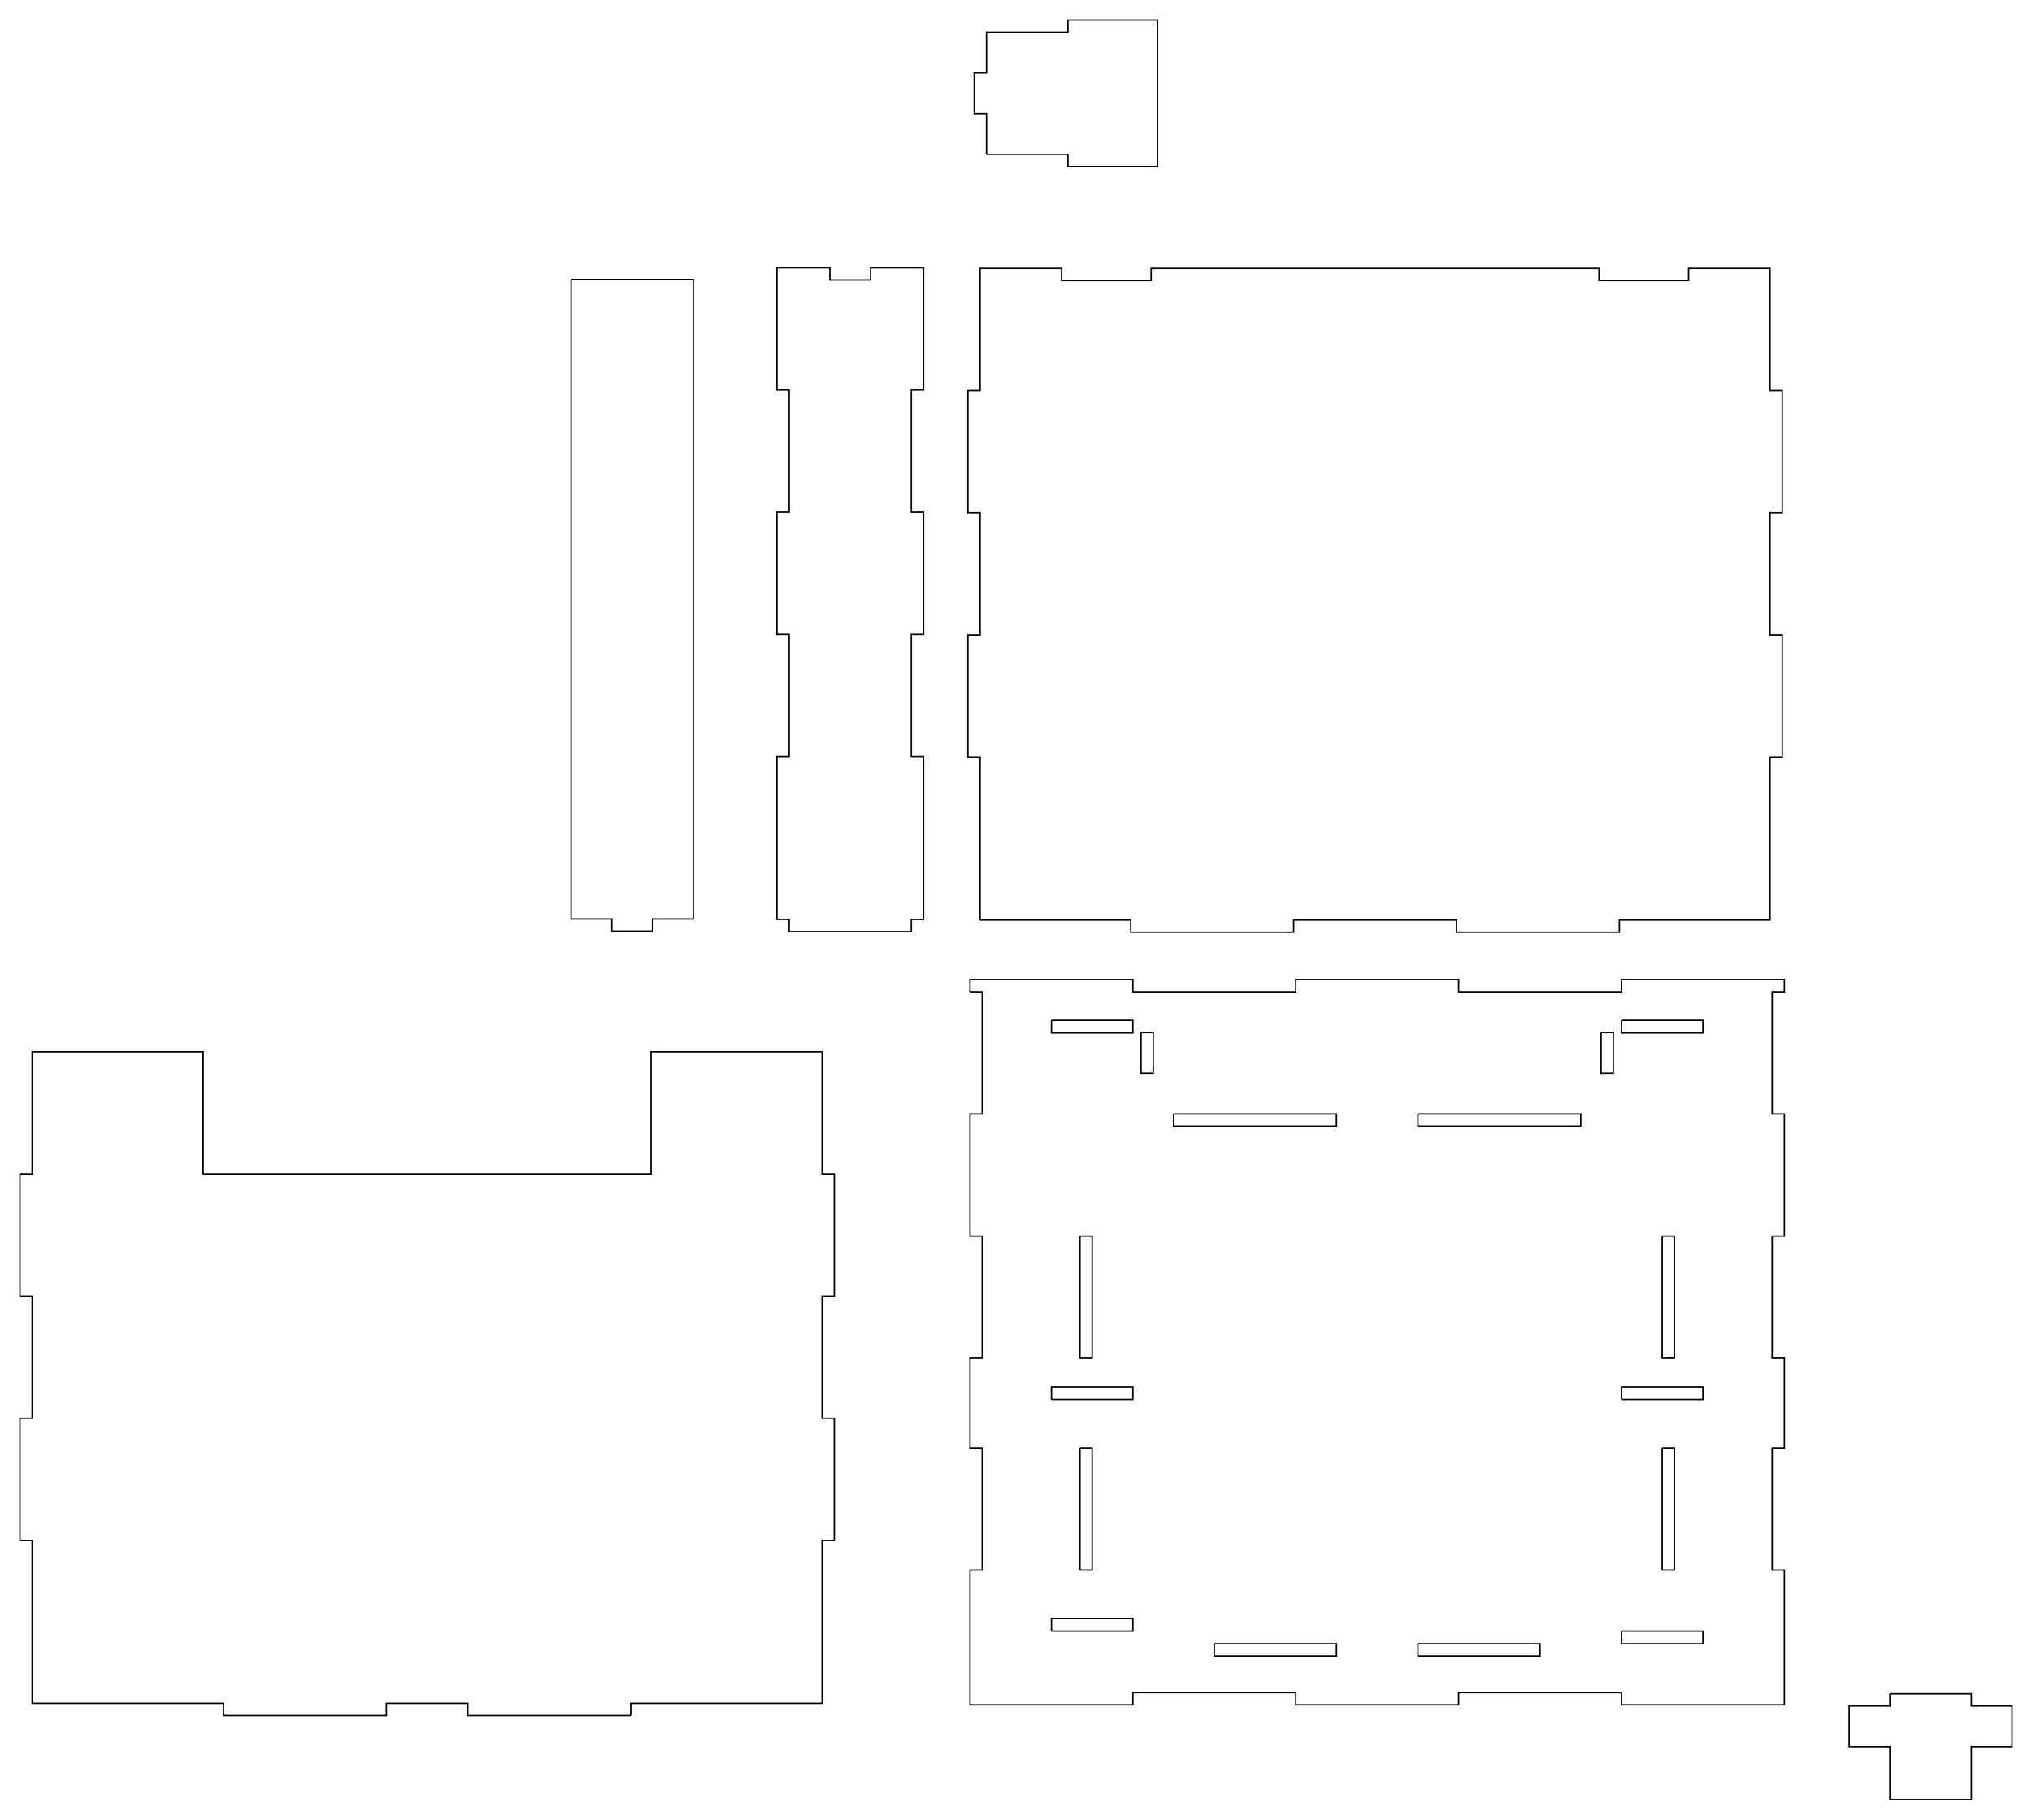
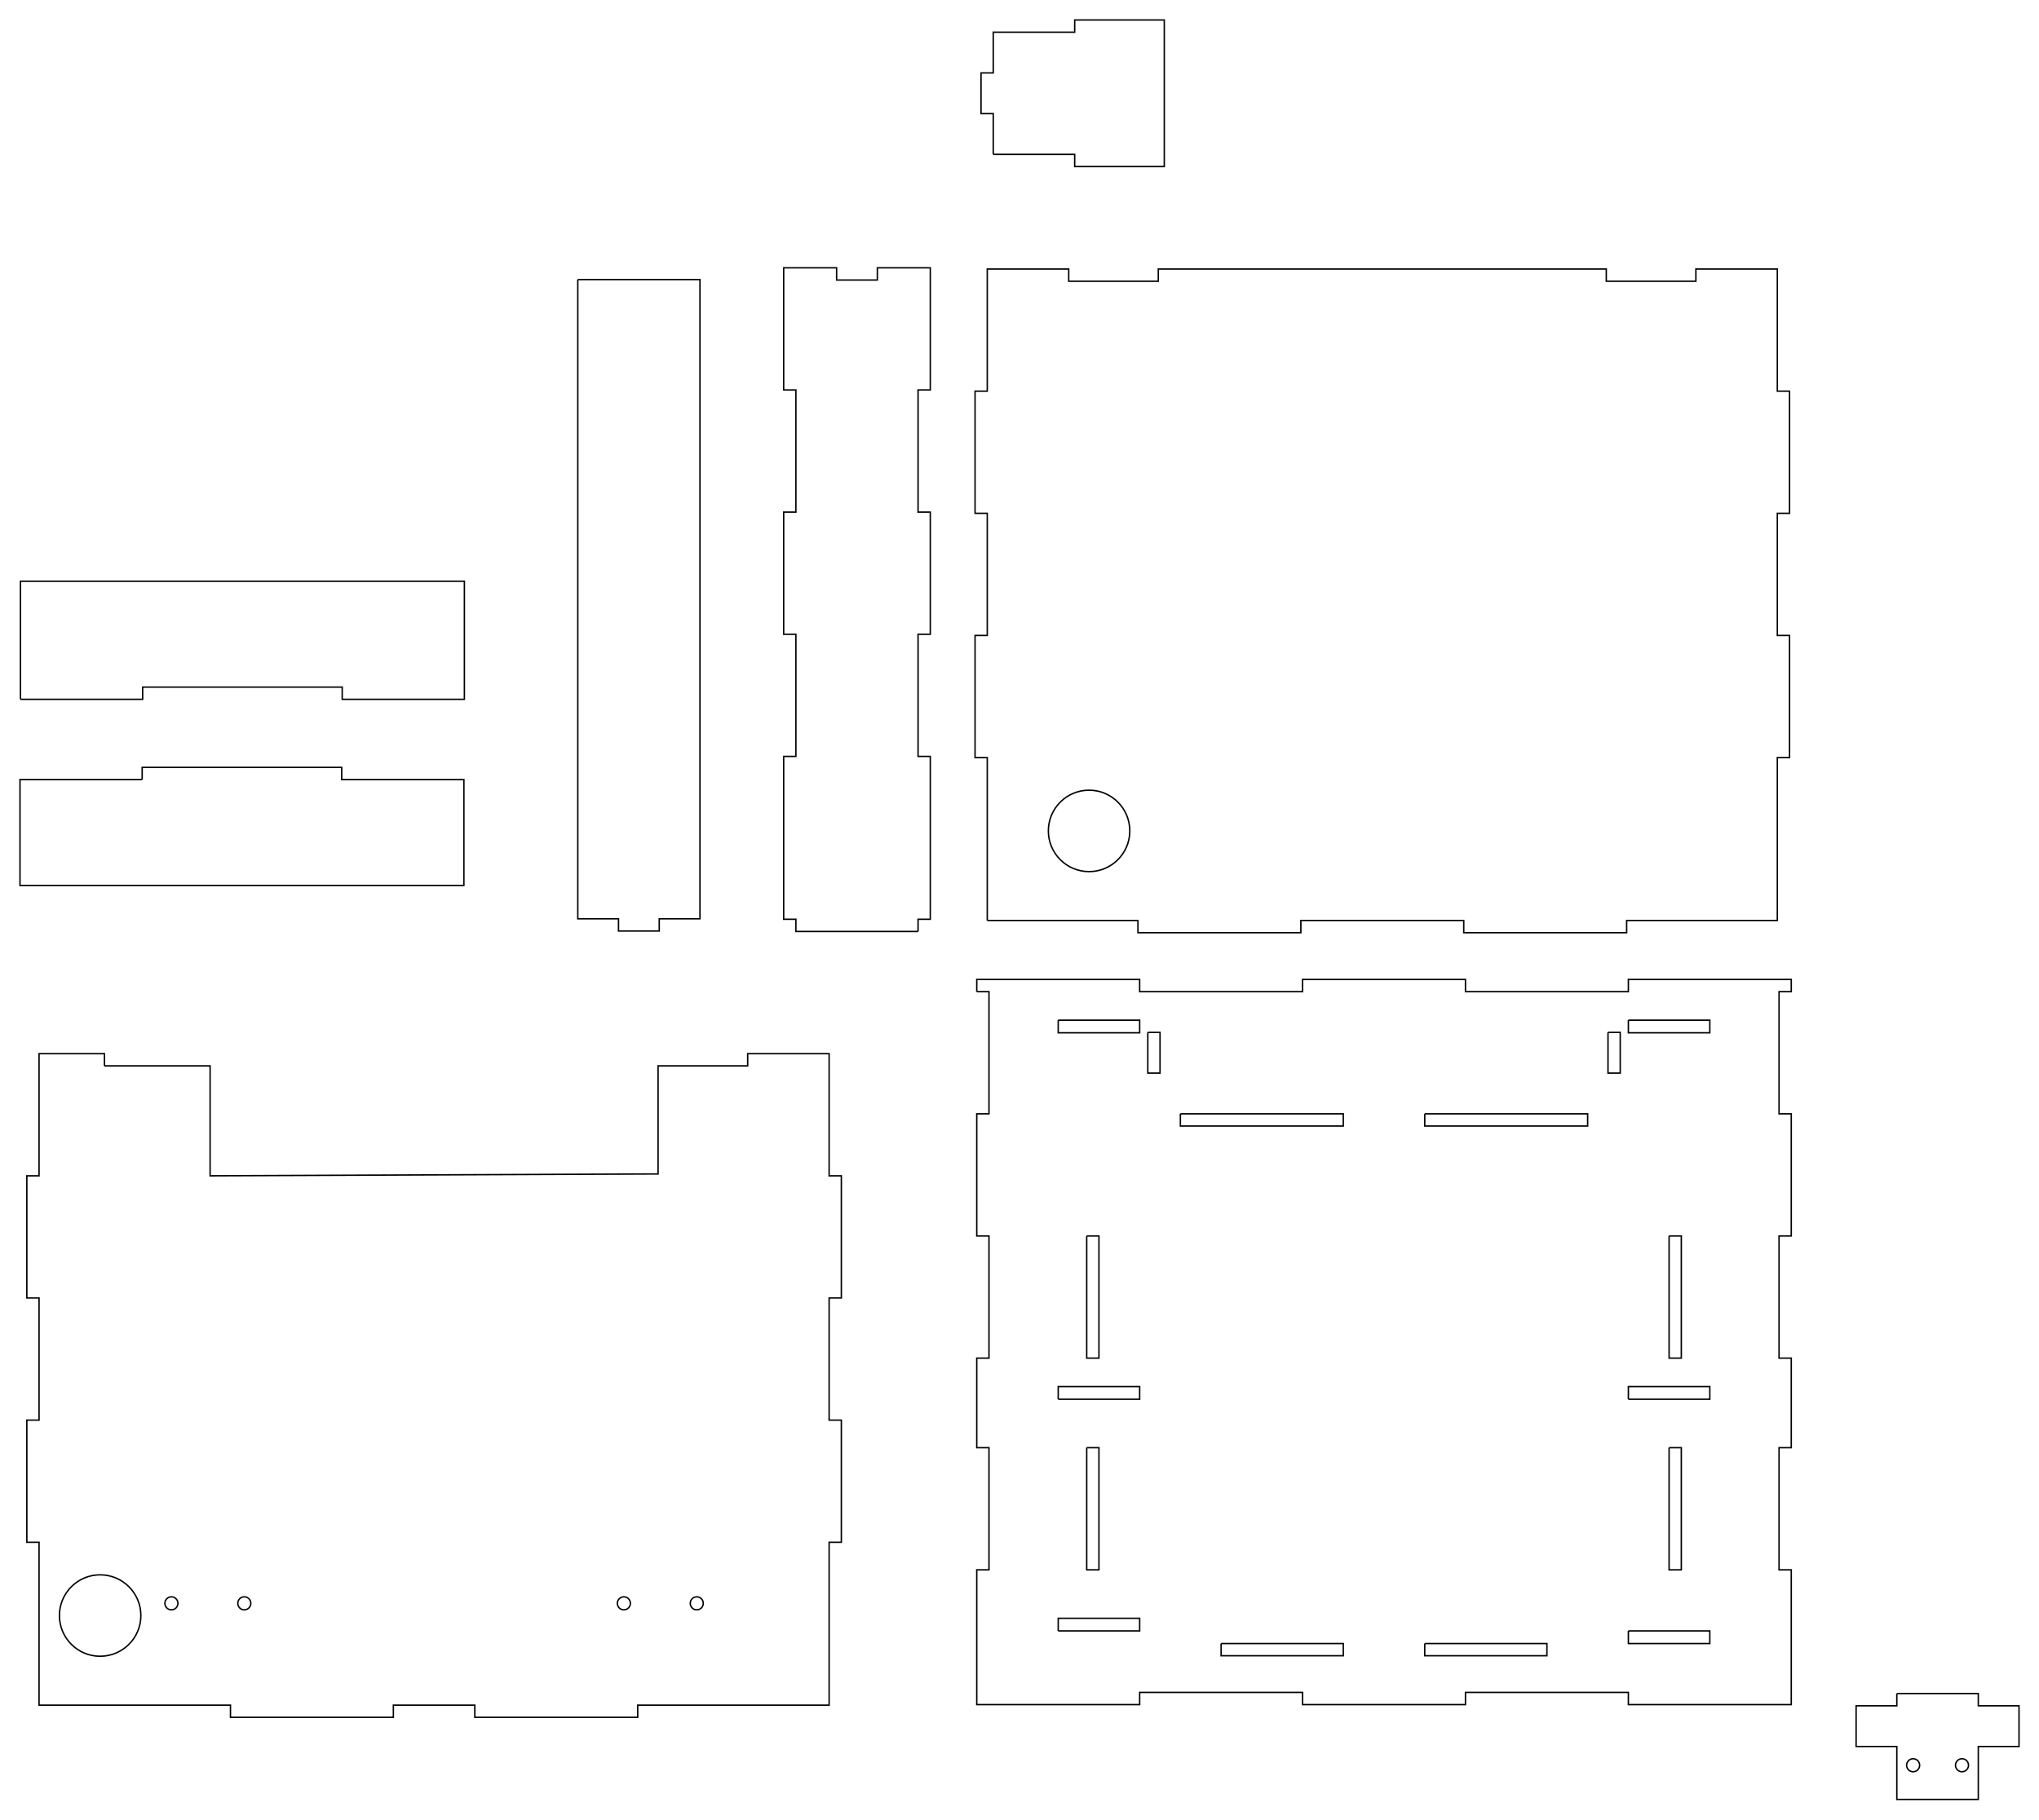
- <svg xmlns="http://www.w3.org/2000/svg" width="499.033mm" height="446.827mm" viewBox="0 0 499.033 446.827" version="1.1">
-   <g id="Sketch" transform="translate(497.9872,448.7937) scale(1,-1)">
-     <path id="Sketch_w0000" d="M -33.846 32.859 L -13.846 32.859 L -13.846 29.859 L -3.846 29.859 L -3.846 19.859 L -13.846 19.859 L -13.846 6.859 L -33.846 6.859 L -33.846 19.859 L -43.846 19.859 L -43.846 29.859 L -33.846 29.859 L -33.846 32.859 " stroke="#000000" stroke-width="0.35 px" style="stroke-width:0.35;stroke-miterlimit:4;stroke-dasharray:none;fill:none;fill-rule: evenodd " />
+ <svg xmlns="http://www.w3.org/2000/svg" width="500.674mm" height="446.86mm" viewBox="0 0 500.674 446.86" version="1.1">
+   <g id="Sketch" transform="translate(499.6108,448.8098) scale(1,-1)">
+     <path id="Sketch_w0000" d="M -33.845 32.859 L -13.845 32.859 L -13.845 29.859 L -3.845 29.859 L -3.845 19.859 L -13.845 19.859 L -13.845 6.859 L -33.845 6.859 L -33.845 19.859 L -43.845 19.859 L -43.845 29.859 L -33.845 29.859 L -33.845 32.859 " stroke="#000000" stroke-width="0.35 px" style="stroke-width:0.35;stroke-miterlimit:4;stroke-dasharray:none;fill:none;fill-rule: evenodd " />
    <path id="Sketch_w0001" d="M -259.768 205.25 L -259.768 208.25 L -219.768 208.25 L -219.768 205.25 L -179.768 205.25 L -179.768 208.25 L -139.768 208.25 L -139.768 205.25 L -99.768 205.25 L -99.768 208.25 L -59.768 208.25 L -59.768 205.25 L -62.768 205.25 L -62.768 175.25 L -59.768 175.25 L -59.768 145.25 L -62.768 145.25 L -62.768 115.25 L -59.768 115.25 L -59.768 93.25 L -62.768 93.25 L -62.768 63.25 L -59.768 63.25 L -59.768 30.15 L -99.768 30.15 L -99.768 33.15 L -139.768 33.15 L -139.768 30.15 L -179.768 30.15 L -179.768 33.15 L -219.768 33.15 L -219.768 30.15 L -259.768 30.15 L -259.768 63.25 L -256.768 63.25 L -256.768 93.25 L -259.768 93.25 L -259.768 115.25 L -256.768 115.25 L -256.768 145.25 L -259.768 145.25 L -259.768 175.25 L -256.768 175.25 L -256.768 205.25 L -259.768 205.25 " stroke="#000000" stroke-width="0.35 px" style="stroke-width:0.35;stroke-miterlimit:4;stroke-dasharray:none;fill:none;fill-rule: evenodd " />
    <path id="Sketch_w0002" d="M -239.768 198.25 L -219.768 198.25 L -219.768 195.15 L -239.768 195.15 L -239.768 198.25 " stroke="#000000" stroke-width="0.35 px" style="stroke-width:0.35;stroke-miterlimit:4;stroke-dasharray:none;fill:none;fill-rule: evenodd " />
    <path id="Sketch_w0003" d="M -99.768 198.25 L -99.768 195.15 L -79.768 195.15 L -79.768 198.25 L -99.768 198.25 " stroke="#000000" stroke-width="0.35 px" style="stroke-width:0.35;stroke-miterlimit:4;stroke-dasharray:none;fill:none;fill-rule: evenodd " />
    <path id="Sketch_w0004" d="M -239.768 48.25 L -219.768 48.25 L -219.768 51.35 L -239.768 51.35 L -239.768 48.25 " stroke="#000000" stroke-width="0.35 px" style="stroke-width:0.35;stroke-miterlimit:4;stroke-dasharray:none;fill:none;fill-rule: evenodd " />
    <path id="Sketch_w0005" d="M -99.768 48.25 L -79.768 48.25 L -79.768 45.15 L -99.768 45.15 L -99.768 48.25 " stroke="#000000" stroke-width="0.35 px" style="stroke-width:0.35;stroke-miterlimit:4;stroke-dasharray:none;fill:none;fill-rule: evenodd " />
    <path id="Sketch_w0006" d="M -239.768 105.15 L -219.768 105.15 L -219.768 108.25 L -239.768 108.25 L -239.768 105.15 " stroke="#000000" stroke-width="0.35 px" style="stroke-width:0.35;stroke-miterlimit:4;stroke-dasharray:none;fill:none;fill-rule: evenodd " />
    <path id="Sketch_w0007" d="M -99.768 105.15 L -99.768 108.25 L -79.768 108.25 L -79.768 105.15 L -99.768 105.15 " stroke="#000000" stroke-width="0.35 px" style="stroke-width:0.35;stroke-miterlimit:4;stroke-dasharray:none;fill:none;fill-rule: evenodd " />
    <path id="Sketch_w0008" d="M -209.768 175.25 L -169.768 175.25 L -169.768 172.25 L -209.768 172.25 L -209.768 175.25 " stroke="#000000" stroke-width="0.35 px" style="stroke-width:0.35;stroke-miterlimit:4;stroke-dasharray:none;fill:none;fill-rule: evenodd " />
    <path id="Sketch_w0009" d="M -149.768 175.25 L -149.768 172.25 L -109.768 172.25 L -109.768 175.25 L -149.768 175.25 " stroke="#000000" stroke-width="0.35 px" style="stroke-width:0.35;stroke-miterlimit:4;stroke-dasharray:none;fill:none;fill-rule: evenodd " />
    <path id="Sketch_w0010" d="M -232.768 93.25 L -229.768 93.25 L -229.768 63.25 L -232.768 63.25 L -232.768 93.25 " stroke="#000000" stroke-width="0.35 px" style="stroke-width:0.35;stroke-miterlimit:4;stroke-dasharray:none;fill:none;fill-rule: evenodd " />
    <path id="Sketch_w0011" d="M -232.768 145.25 L -232.768 115.25 L -229.768 115.25 L -229.768 145.25 L -232.768 145.25 " stroke="#000000" stroke-width="0.35 px" style="stroke-width:0.35;stroke-miterlimit:4;stroke-dasharray:none;fill:none;fill-rule: evenodd " />
    <path id="Sketch_w0012" d="M -89.768 145.25 L -89.768 115.25 L -86.768 115.25 L -86.768 145.25 L -89.768 145.25 " stroke="#000000" stroke-width="0.35 px" style="stroke-width:0.35;stroke-miterlimit:4;stroke-dasharray:none;fill:none;fill-rule: evenodd " />
    <path id="Sketch_w0013" d="M -89.768 93.25 L -89.768 63.25 L -86.768 63.25 L -86.768 93.25 L -89.768 93.25 " stroke="#000000" stroke-width="0.35 px" style="stroke-width:0.35;stroke-miterlimit:4;stroke-dasharray:none;fill:none;fill-rule: evenodd " />
    <path id="Sketch_w0014" d="M -199.768 45.15 L -169.768 45.15 L -169.768 42.15 L -199.768 42.15 L -199.768 45.15 " stroke="#000000" stroke-width="0.35 px" style="stroke-width:0.35;stroke-miterlimit:4;stroke-dasharray:none;fill:none;fill-rule: evenodd " />
    <path id="Sketch_w0015" d="M -149.768 45.15 L -149.768 42.15 L -119.768 42.15 L -119.768 45.15 L -149.768 45.15 " stroke="#000000" stroke-width="0.35 px" style="stroke-width:0.35;stroke-miterlimit:4;stroke-dasharray:none;fill:none;fill-rule: evenodd " />
-     <path id="Sketch_w0016" d="M -257.287 222.884 L -220.287 222.884 L -220.287 219.884 L -180.287 219.884 L -180.287 222.884 L -140.287 222.884 L -140.287 219.884 L -100.287 219.884 L -100.287 222.884 L -63.287 222.884 L -63.287 262.884 L -60.287 262.884 L -60.287 292.884 L -63.287 292.884 L -63.287 322.884 L -60.287 322.884 L -60.287 352.884 L -63.287 352.884 L -63.287 382.884 L -83.287 382.884 L -83.287 379.884 L -105.287 379.884 L -105.287 382.884 L -215.287 382.884 L -215.287 379.884 L -237.287 379.884 L -237.287 382.884 L -257.287 382.884 L -257.287 352.884 L -260.287 352.884 L -260.287 322.884 L -257.287 322.884 L -257.287 292.884 L -260.287 292.884 L -260.287 262.884 L -257.287 262.884 L -257.287 222.884 " stroke="#000000" stroke-width="0.35 px" style="stroke-width:0.35;stroke-miterlimit:4;stroke-dasharray:none;fill:none;fill-rule: evenodd " />
+     <path id="Sketch_w0016" d="M -257.189 222.736 L -220.189 222.736 L -220.189 219.736 L -180.189 219.736 L -180.189 222.736 L -140.189 222.736 L -140.189 219.736 L -100.189 219.736 L -100.189 222.736 L -63.189 222.736 L -63.189 262.736 L -60.189 262.736 L -60.189 292.736 L -63.189 292.736 L -63.189 322.736 L -60.189 322.736 L -60.189 352.736 L -63.189 352.736 L -63.189 382.736 L -83.189 382.736 L -83.189 379.736 L -105.189 379.736 L -105.189 382.736 L -215.189 382.736 L -215.189 379.736 L -237.189 379.736 L -237.189 382.736 L -257.189 382.736 L -257.189 352.736 L -260.189 352.736 L -260.189 322.736 L -257.189 322.736 L -257.189 292.736 L -260.189 292.736 L -260.189 262.736 L -257.189 262.736 L -257.189 222.736 " stroke="#000000" stroke-width="0.35 px" style="stroke-width:0.35;stroke-miterlimit:4;stroke-dasharray:none;fill:none;fill-rule: evenodd " />
    <path id="Sketch_w0017" d="M -217.768 195.25 L -217.768 185.25 L -214.768 185.25 L -214.768 195.25 L -217.768 195.25 " stroke="#000000" stroke-width="0.35 px" style="stroke-width:0.35;stroke-miterlimit:4;stroke-dasharray:none;fill:none;fill-rule: evenodd " />
    <path id="Sketch_w0018" d="M -104.768 195.25 L -101.768 195.25 L -101.768 185.25 L -104.768 185.25 L -104.768 195.25 " stroke="#000000" stroke-width="0.35 px" style="stroke-width:0.35;stroke-miterlimit:4;stroke-dasharray:none;fill:none;fill-rule: evenodd " />
    <path id="Sketch_w0019" d="M -255.721 410.901 L -235.721 410.901 L -235.721 407.901 L -213.721 407.901 L -213.721 443.901 L -235.721 443.901 L -235.721 440.901 L -255.721 440.901 L -255.721 430.901 L -258.721 430.901 L -258.721 420.901 L -255.721 420.901 L -255.721 410.901 " stroke="#000000" stroke-width="0.35 px" style="stroke-width:0.35;stroke-miterlimit:4;stroke-dasharray:none;fill:none;fill-rule: evenodd " />
    <path id="Sketch_w0020" d="M -274.181 220.034 L -274.181 223.034 L -271.181 223.034 L -271.181 263.034 L -274.181 263.034 L -274.181 293.034 L -271.181 293.034 L -271.181 323.034 L -274.181 323.034 L -274.181 353.034 L -271.181 353.034 L -271.181 383.034 L -284.181 383.034 L -284.181 380.034 L -294.181 380.034 L -294.181 383.034 L -307.181 383.034 L -307.181 353.034 L -304.181 353.034 L -304.181 323.034 L -307.181 323.034 L -307.181 293.034 L -304.181 293.034 L -304.181 263.034 L -307.181 263.034 L -307.181 223.034 L -304.181 223.034 L -304.181 220.034 L -274.181 220.034 " stroke="#000000" stroke-width="0.35 px" style="stroke-width:0.35;stroke-miterlimit:4;stroke-dasharray:none;fill:none;fill-rule: evenodd " />
    <path id="Sketch_w0021" d="M -357.735 380.149 L -327.735 380.149 L -327.735 223.149 L -337.735 223.149 L -337.735 220.149 L -347.735 220.149 L -347.735 223.149 L -357.735 223.149 L -357.735 380.149 " stroke="#000000" stroke-width="0.35 px" style="stroke-width:0.35;stroke-miterlimit:4;stroke-dasharray:none;fill:none;fill-rule: evenodd " />
-     <path id="Sketch_w0022" d="M -343.095 27.519 L -343.095 30.519 L -296.095 30.519 L -296.095 70.519 L -293.095 70.519 L -293.095 100.519 L -296.095 100.519 L -296.095 130.519 L -293.095 130.519 L -293.095 160.519 L -296.095 160.519 L -296.095 190.519 L -338.095 190.519 L -338.095 160.519 L -448.095 160.519 L -448.095 190.519 L -490.095 190.519 L -490.095 160.519 L -493.095 160.519 L -493.095 130.519 L -490.095 130.519 L -490.095 100.519 L -493.095 100.519 L -493.095 70.519 L -490.095 70.519 L -490.095 30.519 L -443.095 30.519 L -443.095 27.519 L -403.095 27.519 L -403.095 30.519 L -383.095 30.519 L -383.095 27.519 L -343.095 27.519 " stroke="#000000" stroke-width="0.35 px" style="stroke-width:0.35;stroke-miterlimit:4;stroke-dasharray:none;fill:none;fill-rule: evenodd " />
+     <path id="Sketch_w0022" d="M -473.963 187.024 L -448.021 187.024 L -448.021 160.024 L -338.021 160.482 L -338.021 187.024 L -316.021 187.024 L -316.021 190.024 L -296.021 190.024 L -296.021 160.024 L -293.021 160.024 L -293.021 130.024 L -296.021 130.024 L -296.021 100.024 L -293.021 100.024 L -293.021 70.024 L -296.021 70.024 L -296.021 30.024 L -343.021 30.024 L -343.021 27.024 L -383.021 27.024 L -383.021 30.024 L -403.021 30.024 L -403.021 27.024 L -443.021 27.024 L -443.021 30.024 L -490.021 30.024 L -490.021 70.024 L -493.021 70.024 L -493.021 100.024 L -490.021 100.024 L -490.021 130.024 L -493.021 130.024 L -493.021 160.024 L -490.021 160.024 L -490.021 190.024 L -473.963 190.024 L -473.963 187.024 " stroke="#000000" stroke-width="0.35 px" style="stroke-width:0.35;stroke-miterlimit:4;stroke-dasharray:none;fill:none;fill-rule: evenodd " />
+     <circle cx="-232.189" cy="244.736" r="10.0" stroke="#000000" stroke-width="0.35 px" style="stroke-width:0.35;stroke-miterlimit:4;stroke-dasharray:none;fill:none" />
+     <circle cx="-475.021" cy="52.024" r="10.0" stroke="#000000" stroke-width="0.35 px" style="stroke-width:0.35;stroke-miterlimit:4;stroke-dasharray:none;fill:none" />
+     <circle cx="-29.845" cy="15.259" r="1.6" stroke="#000000" stroke-width="0.35 px" style="stroke-width:0.35;stroke-miterlimit:4;stroke-dasharray:none;fill:none" />
+     <circle cx="-17.845" cy="15.259" r="1.6" stroke="#000000" stroke-width="0.35 px" style="stroke-width:0.35;stroke-miterlimit:4;stroke-dasharray:none;fill:none" />
+     <circle cx="-457.521" cy="55.024" r="1.6" stroke="#000000" stroke-width="0.35 px" style="stroke-width:0.35;stroke-miterlimit:4;stroke-dasharray:none;fill:none" />
+     <circle cx="-439.621" cy="55.024" r="1.6" stroke="#000000" stroke-width="0.35 px" style="stroke-width:0.35;stroke-miterlimit:4;stroke-dasharray:none;fill:none" />
+     <circle cx="-346.421" cy="55.024" r="1.6" stroke="#000000" stroke-width="0.35 px" style="stroke-width:0.35;stroke-miterlimit:4;stroke-dasharray:none;fill:none" />
+     <circle cx="-328.521" cy="55.024" r="1.6" stroke="#000000" stroke-width="0.35 px" style="stroke-width:0.35;stroke-miterlimit:4;stroke-dasharray:none;fill:none" />
+     <path id="Sketch_w0031" d="M -464.702 257.339 L -464.702 260.339 L -415.702 260.339 L -415.702 257.339 L -385.702 257.339 L -385.702 231.339 L -494.702 231.339 L -494.702 257.339 L -464.702 257.339 " stroke="#000000" stroke-width="0.35 px" style="stroke-width:0.35;stroke-miterlimit:4;stroke-dasharray:none;fill:none;fill-rule: evenodd " />
+     <path id="Sketch_w0032" d="M -494.582 277.054 L -494.582 306.054 L -385.582 306.054 L -385.582 277.054 L -415.582 277.054 L -415.582 280.054 L -464.582 280.054 L -464.582 277.054 L -494.582 277.054 " stroke="#000000" stroke-width="0.35 px" style="stroke-width:0.35;stroke-miterlimit:4;stroke-dasharray:none;fill:none;fill-rule: evenodd " />
  </g>
</svg>
